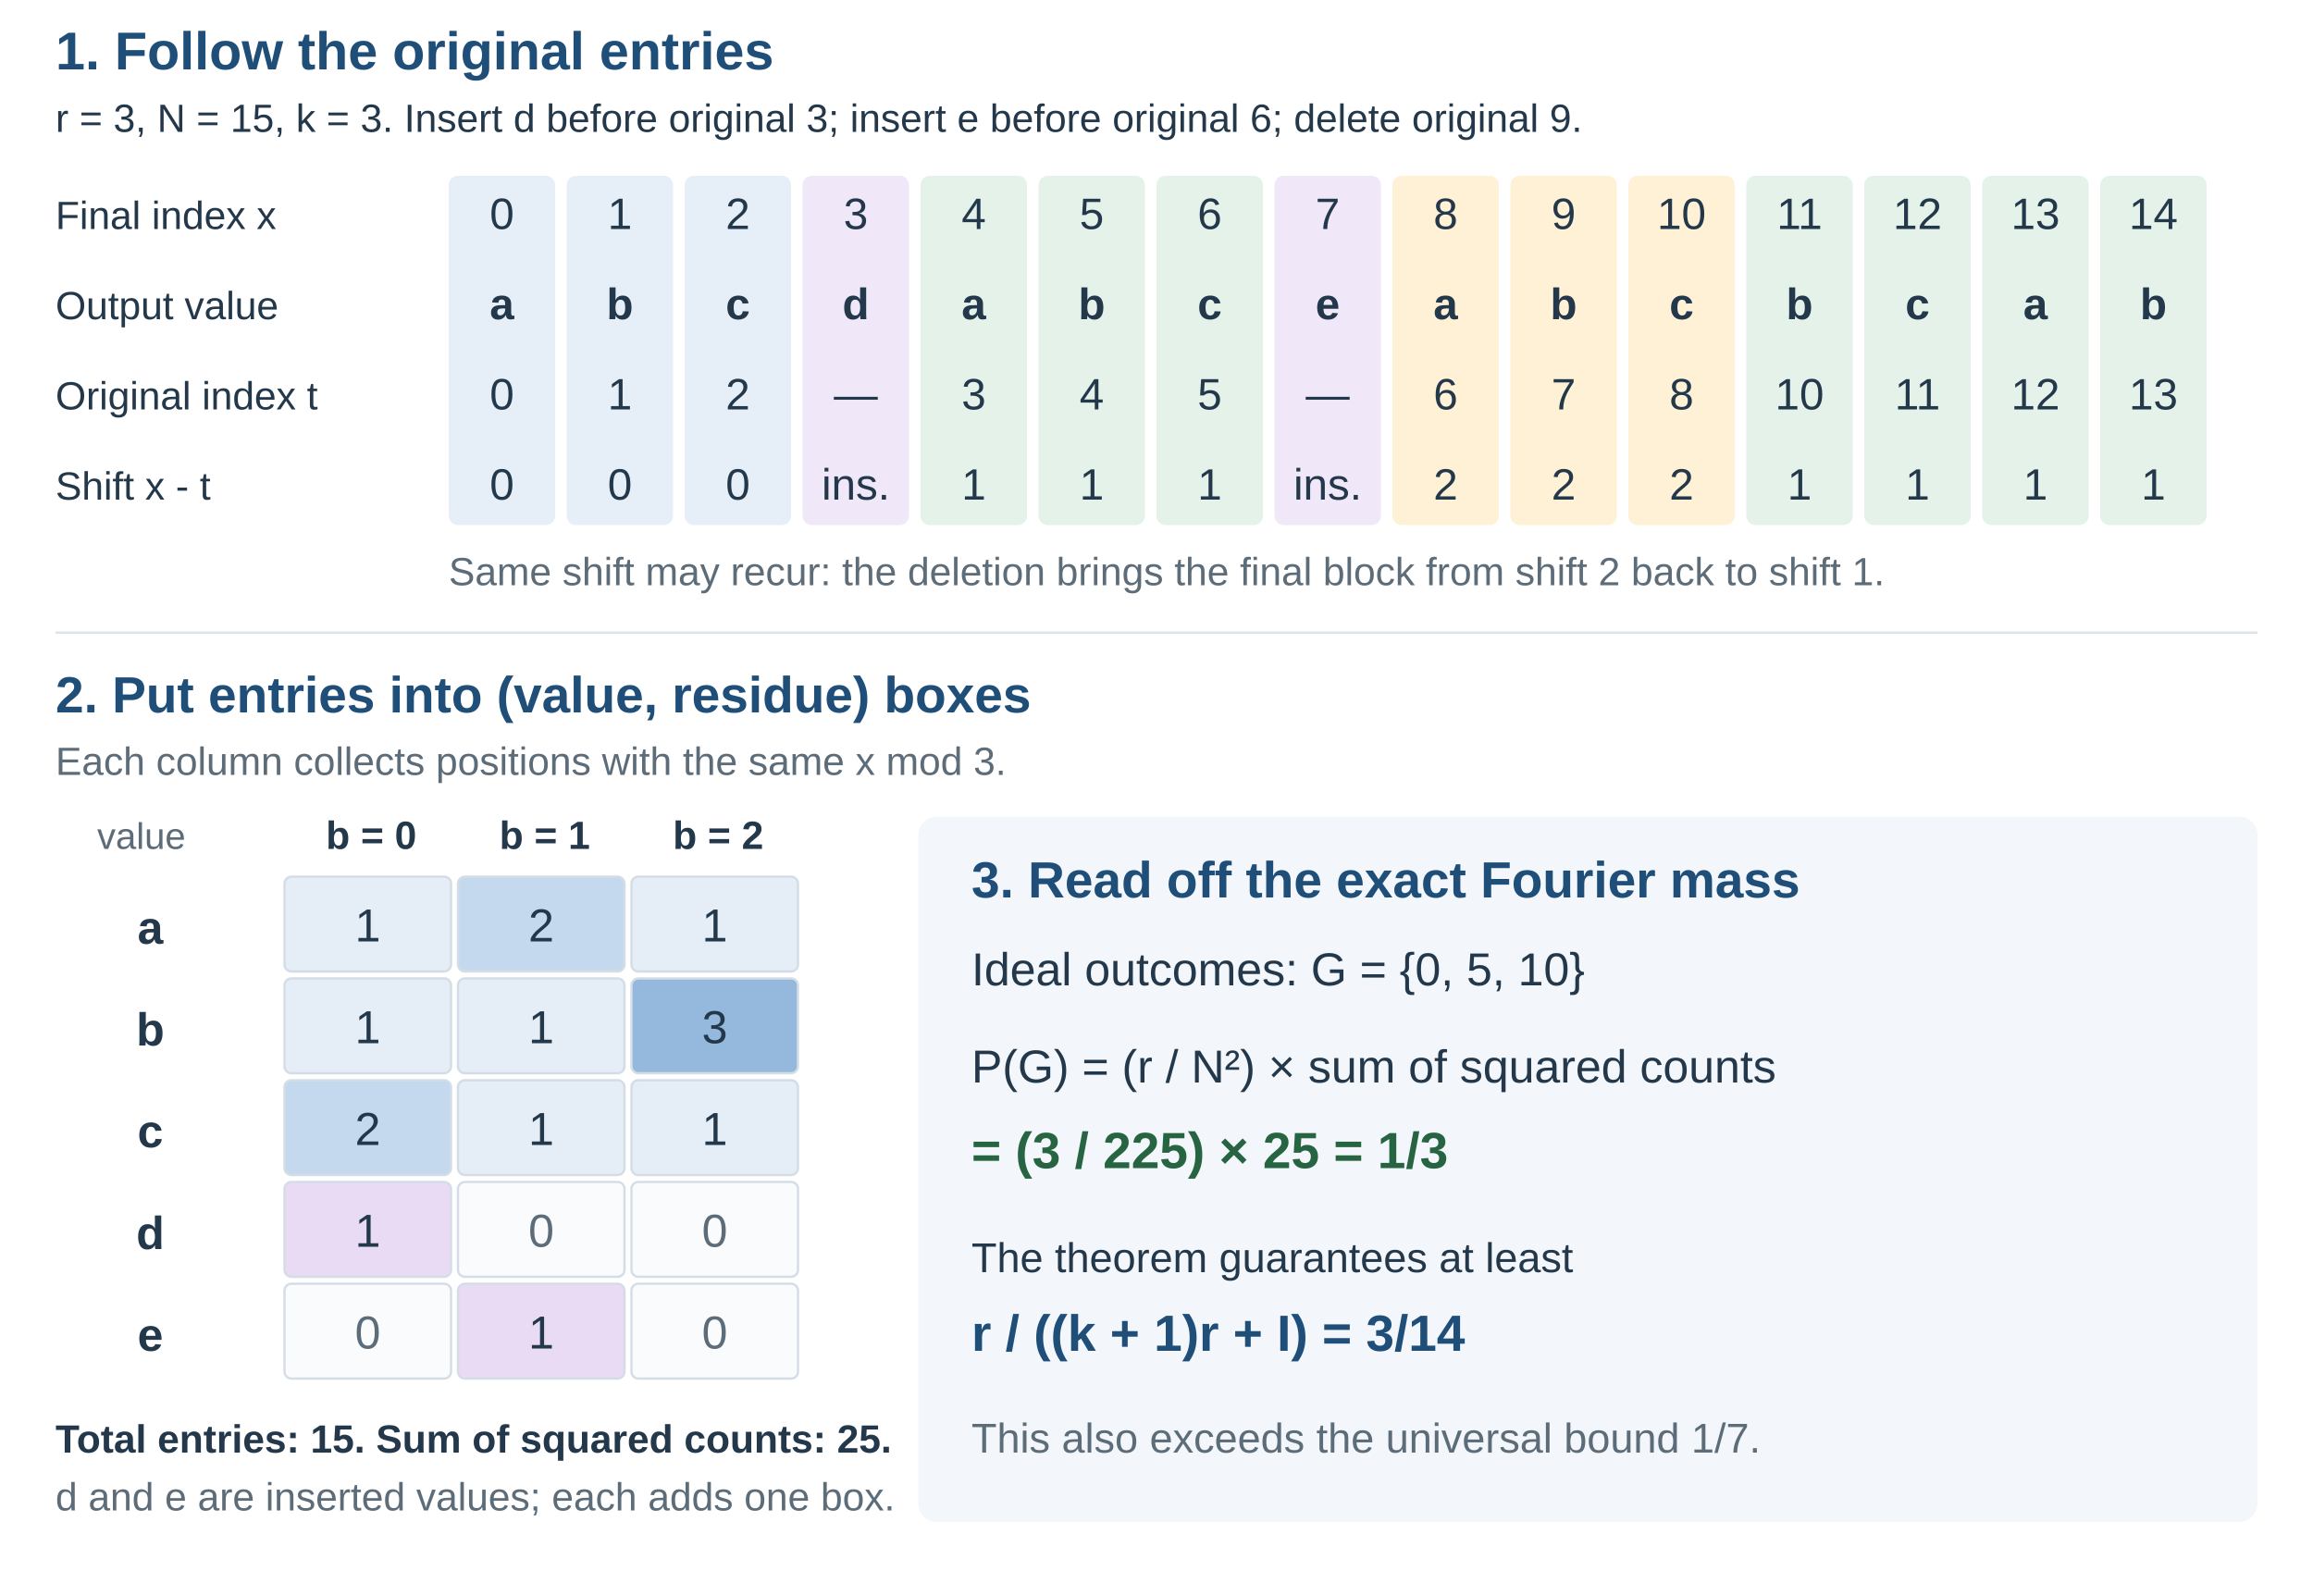
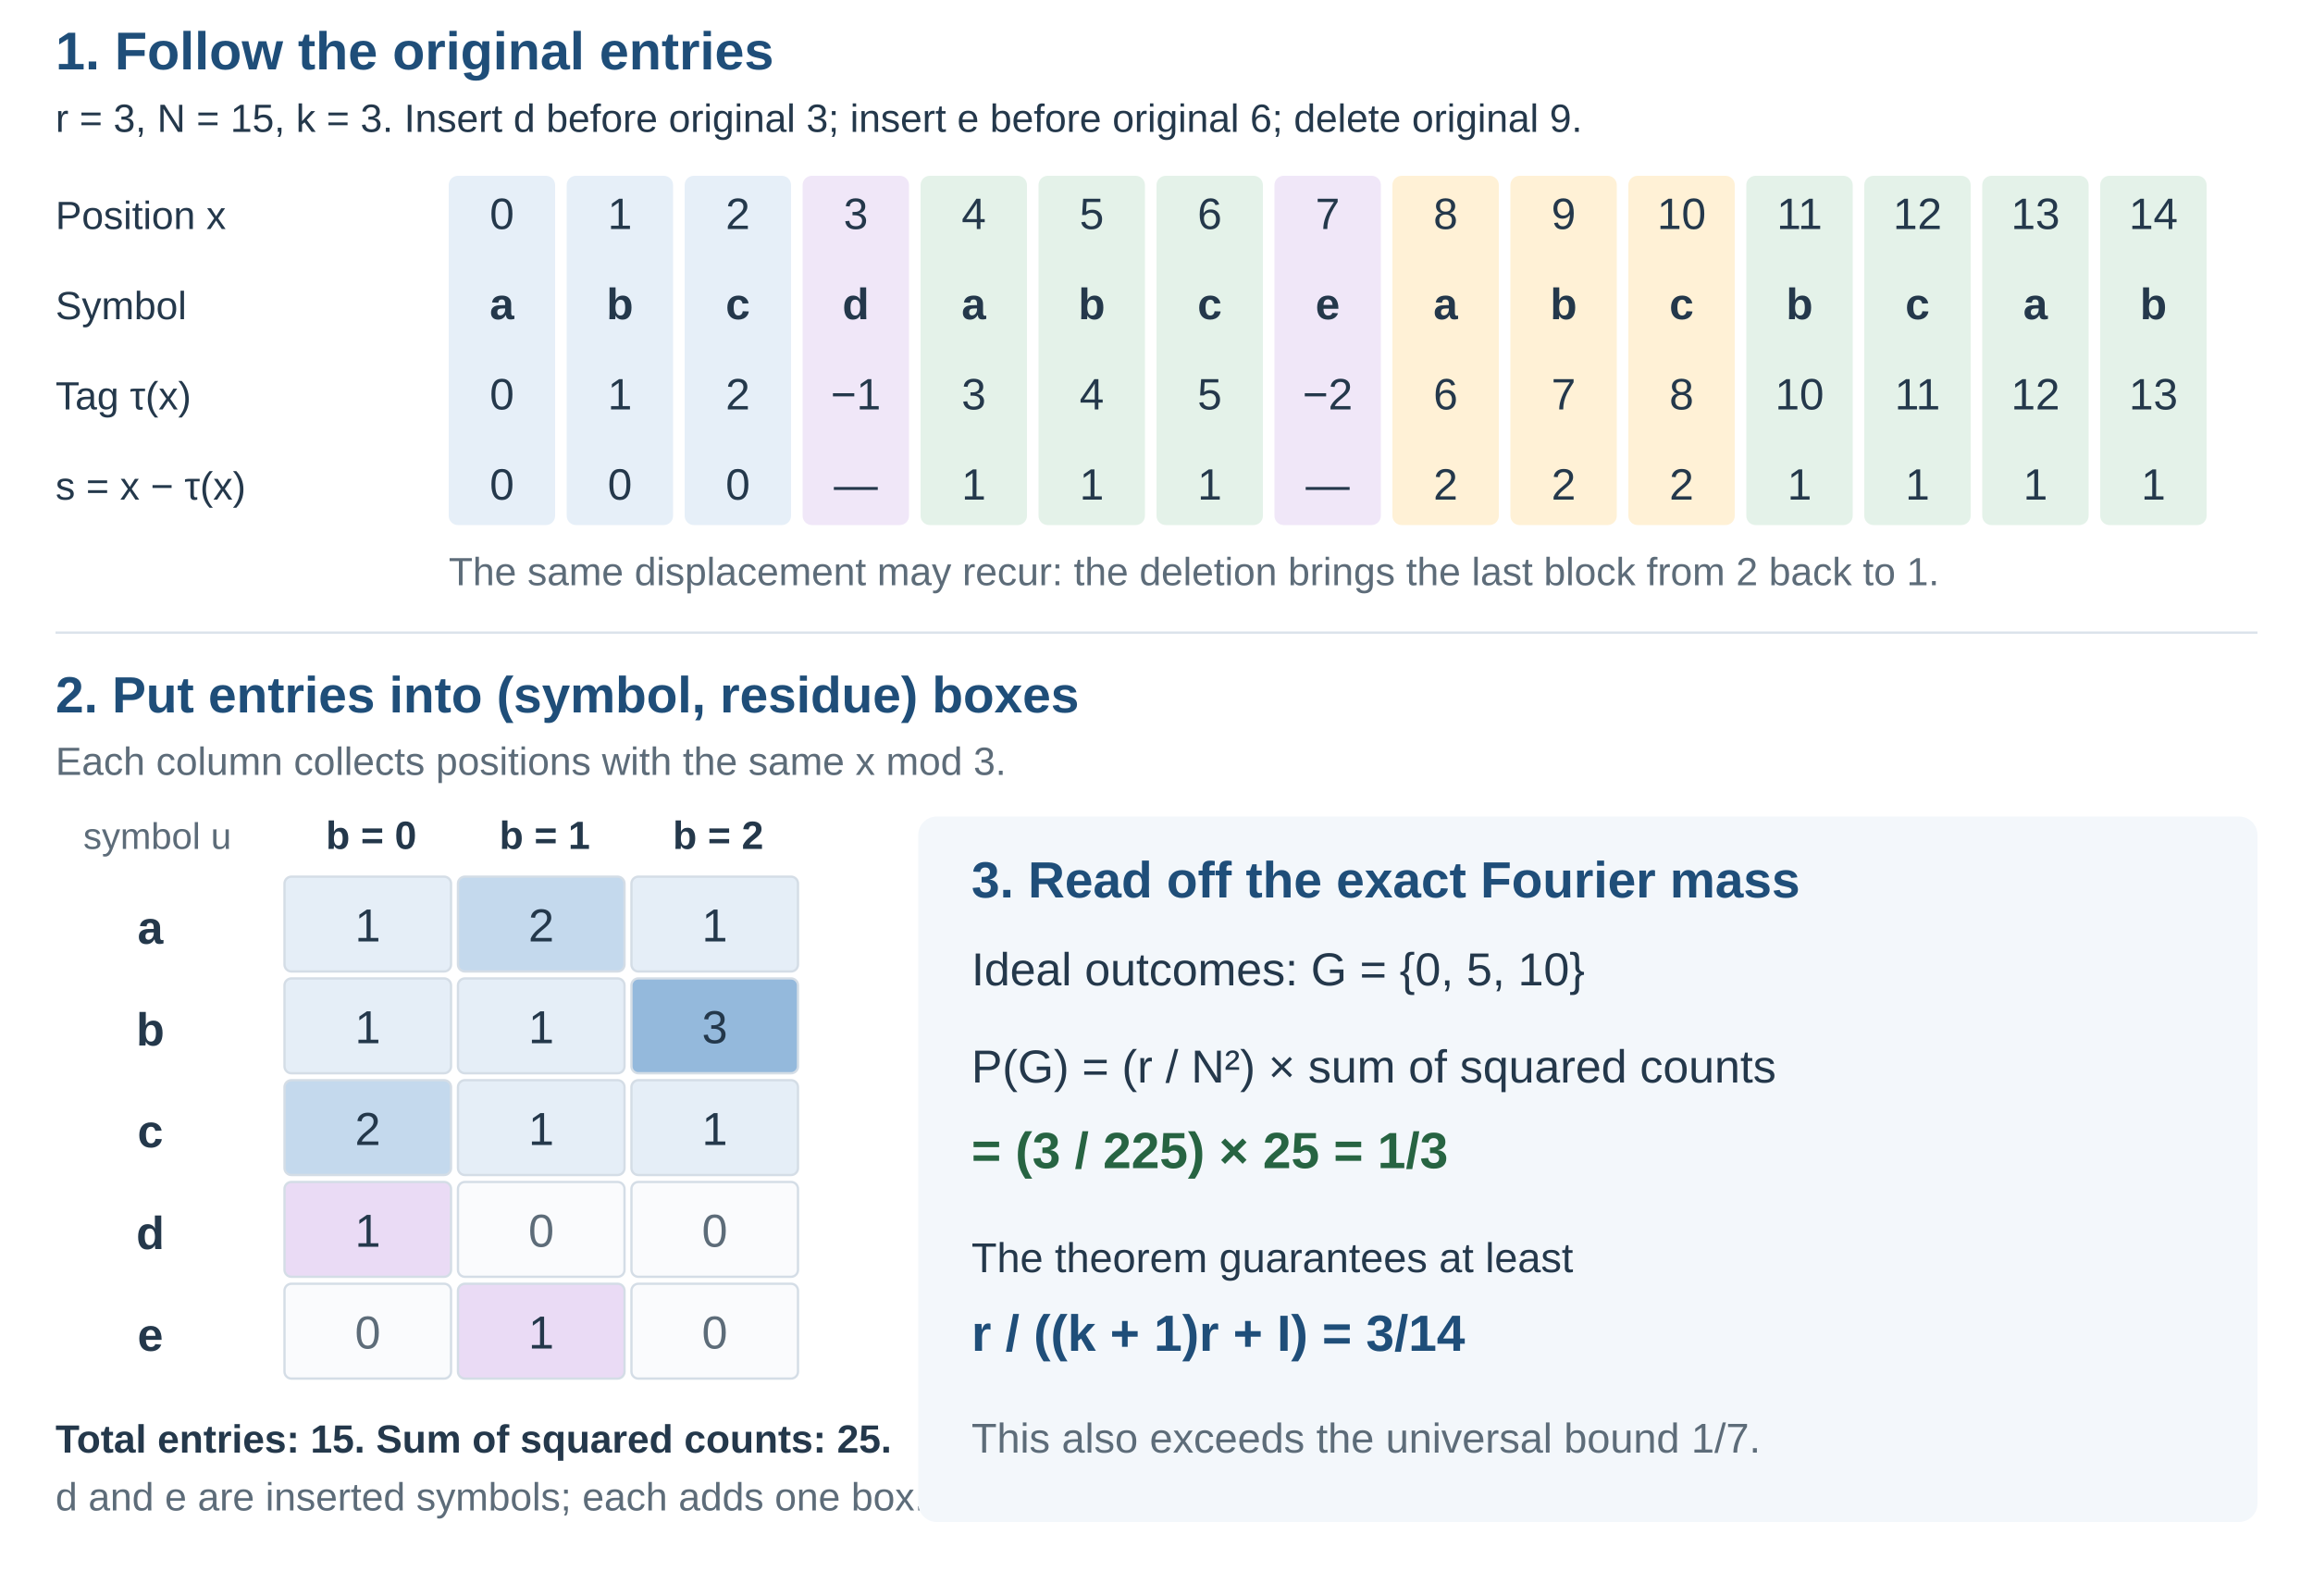
<svg xmlns="http://www.w3.org/2000/svg" width="1000" height="690" viewBox="0 0 1000 690">
  <rect width="1000" height="690" fill="white" />
  <text x="24" y="30" font-family="Arial, sans-serif" font-size="23" fill="#1f4e79" text-anchor="start" font-weight="bold">1. Follow the original entries</text>
  <text x="24" y="57" font-family="Arial, sans-serif" font-size="17" fill="#24384b" text-anchor="start" font-weight="normal">r = 3, N = 15, k = 3.  Insert d before original 3; insert e before original 6; delete original 9.</text>
-   <text x="24" y="99" font-family="Arial, sans-serif" font-size="17" fill="#24384b" text-anchor="start" font-weight="normal">Final index x</text>
-   <text x="24" y="138" font-family="Arial, sans-serif" font-size="17" fill="#24384b" text-anchor="start" font-weight="normal">Output value</text>
-   <text x="24" y="177" font-family="Arial, sans-serif" font-size="17" fill="#24384b" text-anchor="start" font-weight="normal">Original index t</text>
-   <text x="24" y="216" font-family="Arial, sans-serif" font-size="17" fill="#24384b" text-anchor="start" font-weight="normal">Shift x - t</text>
+   <text x="24" y="99" font-family="Arial, sans-serif" font-size="17" fill="#24384b" text-anchor="start" font-weight="normal">Position x</text>
+   <text x="24" y="138" font-family="Arial, sans-serif" font-size="17" fill="#24384b" text-anchor="start" font-weight="normal">Symbol</text>
+   <text x="24" y="177" font-family="Arial, sans-serif" font-size="17" fill="#24384b" text-anchor="start" font-weight="normal">Tag τ(x)</text>
+   <text x="24" y="216" font-family="Arial, sans-serif" font-size="17" fill="#24384b" text-anchor="start" font-weight="normal">s = x − τ(x)</text>
  <rect x="194" y="76" width="46" height="151" rx="4" fill="#e6eff8" stroke="none" />
  <text x="217.0" y="99" font-family="Arial, sans-serif" font-size="19" fill="#24384b" text-anchor="middle" font-weight="normal">0</text>
  <text x="217.0" y="138" font-family="Arial, sans-serif" font-size="19" fill="#24384b" text-anchor="middle" font-weight="bold">a</text>
  <text x="217.0" y="177" font-family="Arial, sans-serif" font-size="19" fill="#24384b" text-anchor="middle" font-weight="normal">0</text>
  <text x="217.0" y="216" font-family="Arial, sans-serif" font-size="19" fill="#24384b" text-anchor="middle" font-weight="normal">0</text>
  <rect x="245" y="76" width="46" height="151" rx="4" fill="#e6eff8" stroke="none" />
  <text x="268.0" y="99" font-family="Arial, sans-serif" font-size="19" fill="#24384b" text-anchor="middle" font-weight="normal">1</text>
  <text x="268.0" y="138" font-family="Arial, sans-serif" font-size="19" fill="#24384b" text-anchor="middle" font-weight="bold">b</text>
  <text x="268.0" y="177" font-family="Arial, sans-serif" font-size="19" fill="#24384b" text-anchor="middle" font-weight="normal">1</text>
  <text x="268.0" y="216" font-family="Arial, sans-serif" font-size="19" fill="#24384b" text-anchor="middle" font-weight="normal">0</text>
  <rect x="296" y="76" width="46" height="151" rx="4" fill="#e6eff8" stroke="none" />
  <text x="319.0" y="99" font-family="Arial, sans-serif" font-size="19" fill="#24384b" text-anchor="middle" font-weight="normal">2</text>
  <text x="319.0" y="138" font-family="Arial, sans-serif" font-size="19" fill="#24384b" text-anchor="middle" font-weight="bold">c</text>
  <text x="319.0" y="177" font-family="Arial, sans-serif" font-size="19" fill="#24384b" text-anchor="middle" font-weight="normal">2</text>
  <text x="319.0" y="216" font-family="Arial, sans-serif" font-size="19" fill="#24384b" text-anchor="middle" font-weight="normal">0</text>
  <rect x="347" y="76" width="46" height="151" rx="4" fill="#f0e7f8" stroke="none" />
  <text x="370.0" y="99" font-family="Arial, sans-serif" font-size="19" fill="#24384b" text-anchor="middle" font-weight="normal">3</text>
  <text x="370.0" y="138" font-family="Arial, sans-serif" font-size="19" fill="#24384b" text-anchor="middle" font-weight="bold">d</text>
-   <text x="370.0" y="177" font-family="Arial, sans-serif" font-size="19" fill="#24384b" text-anchor="middle" font-weight="normal">—</text>
-   <text x="370.0" y="216" font-family="Arial, sans-serif" font-size="19" fill="#24384b" text-anchor="middle" font-weight="normal">ins.</text>
+   <text x="370.0" y="177" font-family="Arial, sans-serif" font-size="19" fill="#24384b" text-anchor="middle" font-weight="normal">−1</text>
+   <text x="370.0" y="216" font-family="Arial, sans-serif" font-size="19" fill="#24384b" text-anchor="middle" font-weight="normal">—</text>
  <rect x="398" y="76" width="46" height="151" rx="4" fill="#e4f2e9" stroke="none" />
  <text x="421.0" y="99" font-family="Arial, sans-serif" font-size="19" fill="#24384b" text-anchor="middle" font-weight="normal">4</text>
  <text x="421.0" y="138" font-family="Arial, sans-serif" font-size="19" fill="#24384b" text-anchor="middle" font-weight="bold">a</text>
  <text x="421.0" y="177" font-family="Arial, sans-serif" font-size="19" fill="#24384b" text-anchor="middle" font-weight="normal">3</text>
  <text x="421.0" y="216" font-family="Arial, sans-serif" font-size="19" fill="#24384b" text-anchor="middle" font-weight="normal">1</text>
  <rect x="449" y="76" width="46" height="151" rx="4" fill="#e4f2e9" stroke="none" />
  <text x="472.0" y="99" font-family="Arial, sans-serif" font-size="19" fill="#24384b" text-anchor="middle" font-weight="normal">5</text>
  <text x="472.0" y="138" font-family="Arial, sans-serif" font-size="19" fill="#24384b" text-anchor="middle" font-weight="bold">b</text>
  <text x="472.0" y="177" font-family="Arial, sans-serif" font-size="19" fill="#24384b" text-anchor="middle" font-weight="normal">4</text>
  <text x="472.0" y="216" font-family="Arial, sans-serif" font-size="19" fill="#24384b" text-anchor="middle" font-weight="normal">1</text>
  <rect x="500" y="76" width="46" height="151" rx="4" fill="#e4f2e9" stroke="none" />
  <text x="523.0" y="99" font-family="Arial, sans-serif" font-size="19" fill="#24384b" text-anchor="middle" font-weight="normal">6</text>
  <text x="523.0" y="138" font-family="Arial, sans-serif" font-size="19" fill="#24384b" text-anchor="middle" font-weight="bold">c</text>
  <text x="523.0" y="177" font-family="Arial, sans-serif" font-size="19" fill="#24384b" text-anchor="middle" font-weight="normal">5</text>
  <text x="523.0" y="216" font-family="Arial, sans-serif" font-size="19" fill="#24384b" text-anchor="middle" font-weight="normal">1</text>
  <rect x="551" y="76" width="46" height="151" rx="4" fill="#f0e7f8" stroke="none" />
  <text x="574.0" y="99" font-family="Arial, sans-serif" font-size="19" fill="#24384b" text-anchor="middle" font-weight="normal">7</text>
  <text x="574.0" y="138" font-family="Arial, sans-serif" font-size="19" fill="#24384b" text-anchor="middle" font-weight="bold">e</text>
-   <text x="574.0" y="177" font-family="Arial, sans-serif" font-size="19" fill="#24384b" text-anchor="middle" font-weight="normal">—</text>
-   <text x="574.0" y="216" font-family="Arial, sans-serif" font-size="19" fill="#24384b" text-anchor="middle" font-weight="normal">ins.</text>
+   <text x="574.0" y="177" font-family="Arial, sans-serif" font-size="19" fill="#24384b" text-anchor="middle" font-weight="normal">−2</text>
+   <text x="574.0" y="216" font-family="Arial, sans-serif" font-size="19" fill="#24384b" text-anchor="middle" font-weight="normal">—</text>
  <rect x="602" y="76" width="46" height="151" rx="4" fill="#fff1d6" stroke="none" />
  <text x="625.0" y="99" font-family="Arial, sans-serif" font-size="19" fill="#24384b" text-anchor="middle" font-weight="normal">8</text>
  <text x="625.0" y="138" font-family="Arial, sans-serif" font-size="19" fill="#24384b" text-anchor="middle" font-weight="bold">a</text>
  <text x="625.0" y="177" font-family="Arial, sans-serif" font-size="19" fill="#24384b" text-anchor="middle" font-weight="normal">6</text>
  <text x="625.0" y="216" font-family="Arial, sans-serif" font-size="19" fill="#24384b" text-anchor="middle" font-weight="normal">2</text>
  <rect x="653" y="76" width="46" height="151" rx="4" fill="#fff1d6" stroke="none" />
  <text x="676.0" y="99" font-family="Arial, sans-serif" font-size="19" fill="#24384b" text-anchor="middle" font-weight="normal">9</text>
  <text x="676.0" y="138" font-family="Arial, sans-serif" font-size="19" fill="#24384b" text-anchor="middle" font-weight="bold">b</text>
  <text x="676.0" y="177" font-family="Arial, sans-serif" font-size="19" fill="#24384b" text-anchor="middle" font-weight="normal">7</text>
  <text x="676.0" y="216" font-family="Arial, sans-serif" font-size="19" fill="#24384b" text-anchor="middle" font-weight="normal">2</text>
  <rect x="704" y="76" width="46" height="151" rx="4" fill="#fff1d6" stroke="none" />
  <text x="727.0" y="99" font-family="Arial, sans-serif" font-size="19" fill="#24384b" text-anchor="middle" font-weight="normal">10</text>
  <text x="727.0" y="138" font-family="Arial, sans-serif" font-size="19" fill="#24384b" text-anchor="middle" font-weight="bold">c</text>
  <text x="727.0" y="177" font-family="Arial, sans-serif" font-size="19" fill="#24384b" text-anchor="middle" font-weight="normal">8</text>
  <text x="727.0" y="216" font-family="Arial, sans-serif" font-size="19" fill="#24384b" text-anchor="middle" font-weight="normal">2</text>
  <rect x="755" y="76" width="46" height="151" rx="4" fill="#e4f2e9" stroke="none" />
  <text x="778.0" y="99" font-family="Arial, sans-serif" font-size="19" fill="#24384b" text-anchor="middle" font-weight="normal">11</text>
  <text x="778.0" y="138" font-family="Arial, sans-serif" font-size="19" fill="#24384b" text-anchor="middle" font-weight="bold">b</text>
  <text x="778.0" y="177" font-family="Arial, sans-serif" font-size="19" fill="#24384b" text-anchor="middle" font-weight="normal">10</text>
  <text x="778.0" y="216" font-family="Arial, sans-serif" font-size="19" fill="#24384b" text-anchor="middle" font-weight="normal">1</text>
  <rect x="806" y="76" width="46" height="151" rx="4" fill="#e4f2e9" stroke="none" />
  <text x="829.0" y="99" font-family="Arial, sans-serif" font-size="19" fill="#24384b" text-anchor="middle" font-weight="normal">12</text>
  <text x="829.0" y="138" font-family="Arial, sans-serif" font-size="19" fill="#24384b" text-anchor="middle" font-weight="bold">c</text>
  <text x="829.0" y="177" font-family="Arial, sans-serif" font-size="19" fill="#24384b" text-anchor="middle" font-weight="normal">11</text>
  <text x="829.0" y="216" font-family="Arial, sans-serif" font-size="19" fill="#24384b" text-anchor="middle" font-weight="normal">1</text>
  <rect x="857" y="76" width="46" height="151" rx="4" fill="#e4f2e9" stroke="none" />
  <text x="880.0" y="99" font-family="Arial, sans-serif" font-size="19" fill="#24384b" text-anchor="middle" font-weight="normal">13</text>
  <text x="880.0" y="138" font-family="Arial, sans-serif" font-size="19" fill="#24384b" text-anchor="middle" font-weight="bold">a</text>
  <text x="880.0" y="177" font-family="Arial, sans-serif" font-size="19" fill="#24384b" text-anchor="middle" font-weight="normal">12</text>
  <text x="880.0" y="216" font-family="Arial, sans-serif" font-size="19" fill="#24384b" text-anchor="middle" font-weight="normal">1</text>
  <rect x="908" y="76" width="46" height="151" rx="4" fill="#e4f2e9" stroke="none" />
  <text x="931.0" y="99" font-family="Arial, sans-serif" font-size="19" fill="#24384b" text-anchor="middle" font-weight="normal">14</text>
  <text x="931.0" y="138" font-family="Arial, sans-serif" font-size="19" fill="#24384b" text-anchor="middle" font-weight="bold">b</text>
  <text x="931.0" y="177" font-family="Arial, sans-serif" font-size="19" fill="#24384b" text-anchor="middle" font-weight="normal">13</text>
  <text x="931.0" y="216" font-family="Arial, sans-serif" font-size="19" fill="#24384b" text-anchor="middle" font-weight="normal">1</text>
-   <text x="194" y="253" font-family="Arial, sans-serif" font-size="17" fill="#5d6c79" text-anchor="start" font-weight="normal">Same shift may recur: the deletion brings the final block from shift 2 back to shift 1.</text>
+   <text x="194" y="253" font-family="Arial, sans-serif" font-size="17" fill="#5d6c79" text-anchor="start" font-weight="normal">The same displacement may recur: the deletion brings the last block from 2 back to 1.</text>
  <rect x="24" y="273" width="952" height="1" rx="0" fill="#dbe3eb" stroke="none" />
-   <text x="24" y="308" font-family="Arial, sans-serif" font-size="22" fill="#1f4e79" text-anchor="start" font-weight="bold">2. Put entries into (value, residue) boxes</text>
+   <text x="24" y="308" font-family="Arial, sans-serif" font-size="22" fill="#1f4e79" text-anchor="start" font-weight="bold">2. Put entries into (symbol, residue) boxes</text>
  <text x="24" y="335" font-family="Arial, sans-serif" font-size="17" fill="#5d6c79" text-anchor="start" font-weight="normal">Each column collects positions with the same x mod 3.</text>
-   <text x="42" y="367" font-family="Arial, sans-serif" font-size="16" fill="#5d6c79" text-anchor="start" font-weight="normal">value</text>
+   <text x="36" y="367" font-family="Arial, sans-serif" font-size="16" fill="#5d6c79" text-anchor="start" font-weight="normal">symbol u</text>
  <text x="160.5" y="367" font-family="Arial, sans-serif" font-size="17" fill="#24384b" text-anchor="middle" font-weight="bold">b = 0</text>
  <text x="235.5" y="367" font-family="Arial, sans-serif" font-size="17" fill="#24384b" text-anchor="middle" font-weight="bold">b = 1</text>
  <text x="310.5" y="367" font-family="Arial, sans-serif" font-size="17" fill="#24384b" text-anchor="middle" font-weight="bold">b = 2</text>
  <text x="65" y="408" font-family="Arial, sans-serif" font-size="20" fill="#24384b" text-anchor="middle" font-weight="bold">a</text>
  <rect x="123" y="379" width="72" height="41" rx="3" fill="#e5eef7" stroke="#d4dde6" />
  <text x="159.0" y="407" font-family="Arial, sans-serif" font-size="20" fill="#24384b" text-anchor="middle" font-weight="normal">1</text>
  <rect x="198" y="379" width="72" height="41" rx="3" fill="#c4d9ed" stroke="#d4dde6" />
  <text x="234.0" y="407" font-family="Arial, sans-serif" font-size="20" fill="#24384b" text-anchor="middle" font-weight="normal">2</text>
  <rect x="273" y="379" width="72" height="41" rx="3" fill="#e5eef7" stroke="#d4dde6" />
  <text x="309.0" y="407" font-family="Arial, sans-serif" font-size="20" fill="#24384b" text-anchor="middle" font-weight="normal">1</text>
  <text x="65" y="452" font-family="Arial, sans-serif" font-size="20" fill="#24384b" text-anchor="middle" font-weight="bold">b</text>
  <rect x="123" y="423" width="72" height="41" rx="3" fill="#e5eef7" stroke="#d4dde6" />
  <text x="159.0" y="451" font-family="Arial, sans-serif" font-size="20" fill="#24384b" text-anchor="middle" font-weight="normal">1</text>
  <rect x="198" y="423" width="72" height="41" rx="3" fill="#e5eef7" stroke="#d4dde6" />
  <text x="234.0" y="451" font-family="Arial, sans-serif" font-size="20" fill="#24384b" text-anchor="middle" font-weight="normal">1</text>
  <rect x="273" y="423" width="72" height="41" rx="3" fill="#94b9dc" stroke="#d4dde6" />
  <text x="309.0" y="451" font-family="Arial, sans-serif" font-size="20" fill="#24384b" text-anchor="middle" font-weight="normal">3</text>
  <text x="65" y="496" font-family="Arial, sans-serif" font-size="20" fill="#24384b" text-anchor="middle" font-weight="bold">c</text>
  <rect x="123" y="467" width="72" height="41" rx="3" fill="#c4d9ed" stroke="#d4dde6" />
  <text x="159.0" y="495" font-family="Arial, sans-serif" font-size="20" fill="#24384b" text-anchor="middle" font-weight="normal">2</text>
  <rect x="198" y="467" width="72" height="41" rx="3" fill="#e5eef7" stroke="#d4dde6" />
  <text x="234.0" y="495" font-family="Arial, sans-serif" font-size="20" fill="#24384b" text-anchor="middle" font-weight="normal">1</text>
  <rect x="273" y="467" width="72" height="41" rx="3" fill="#e5eef7" stroke="#d4dde6" />
  <text x="309.0" y="495" font-family="Arial, sans-serif" font-size="20" fill="#24384b" text-anchor="middle" font-weight="normal">1</text>
  <text x="65" y="540" font-family="Arial, sans-serif" font-size="20" fill="#24384b" text-anchor="middle" font-weight="bold">d</text>
  <rect x="123" y="511" width="72" height="41" rx="3" fill="#eadbf5" stroke="#d4dde6" />
  <text x="159.0" y="539" font-family="Arial, sans-serif" font-size="20" fill="#24384b" text-anchor="middle" font-weight="normal">1</text>
  <rect x="198" y="511" width="72" height="41" rx="3" fill="#fafbfd" stroke="#d4dde6" />
  <text x="234.0" y="539" font-family="Arial, sans-serif" font-size="20" fill="#5d6c79" text-anchor="middle" font-weight="normal">0</text>
  <rect x="273" y="511" width="72" height="41" rx="3" fill="#fafbfd" stroke="#d4dde6" />
  <text x="309.0" y="539" font-family="Arial, sans-serif" font-size="20" fill="#5d6c79" text-anchor="middle" font-weight="normal">0</text>
  <text x="65" y="584" font-family="Arial, sans-serif" font-size="20" fill="#24384b" text-anchor="middle" font-weight="bold">e</text>
  <rect x="123" y="555" width="72" height="41" rx="3" fill="#fafbfd" stroke="#d4dde6" />
  <text x="159.0" y="583" font-family="Arial, sans-serif" font-size="20" fill="#5d6c79" text-anchor="middle" font-weight="normal">0</text>
  <rect x="198" y="555" width="72" height="41" rx="3" fill="#eadbf5" stroke="#d4dde6" />
  <text x="234.0" y="583" font-family="Arial, sans-serif" font-size="20" fill="#24384b" text-anchor="middle" font-weight="normal">1</text>
  <rect x="273" y="555" width="72" height="41" rx="3" fill="#fafbfd" stroke="#d4dde6" />
  <text x="309.0" y="583" font-family="Arial, sans-serif" font-size="20" fill="#5d6c79" text-anchor="middle" font-weight="normal">0</text>
  <text x="24" y="628" font-family="Arial, sans-serif" font-size="17" fill="#24384b" text-anchor="start" font-weight="bold">Total entries: 15.   Sum of squared counts: 25.</text>
-   <text x="24" y="653" font-family="Arial, sans-serif" font-size="17" fill="#5d6c79" text-anchor="start" font-weight="normal">d and e are inserted values; each adds one box.</text>
+   <text x="24" y="653" font-family="Arial, sans-serif" font-size="17" fill="#5d6c79" text-anchor="start" font-weight="normal">d and e are inserted symbols; each adds one box.</text>
  <rect x="397" y="353" width="579" height="305" rx="8" fill="#f3f7fb" stroke="none" />
  <text x="420" y="388" font-family="Arial, sans-serif" font-size="22" fill="#1f4e79" text-anchor="start" font-weight="bold">3. Read off the exact Fourier mass</text>
  <text x="420" y="426" font-family="Arial, sans-serif" font-size="20" fill="#24384b" text-anchor="start" font-weight="normal">Ideal outcomes: G = {0, 5, 10}</text>
  <text x="420" y="468" font-family="Arial, sans-serif" font-size="20" fill="#24384b" text-anchor="start" font-weight="normal">P(G) = (r / N²) × sum of squared counts</text>
  <text x="420" y="505" font-family="Arial, sans-serif" font-size="22" fill="#276442" text-anchor="start" font-weight="bold">         = (3 / 225) × 25 = 1/3</text>
  <text x="420" y="550" font-family="Arial, sans-serif" font-size="18" fill="#24384b" text-anchor="start" font-weight="normal">The theorem guarantees at least</text>
  <text x="420" y="584" font-family="Arial, sans-serif" font-size="22" fill="#1f4e79" text-anchor="start" font-weight="bold">r / ((k + 1)r + I) = 3/14</text>
  <text x="420" y="628" font-family="Arial, sans-serif" font-size="18" fill="#5d6c79" text-anchor="start" font-weight="normal">This also exceeds the universal bound 1/7.</text>
</svg>
